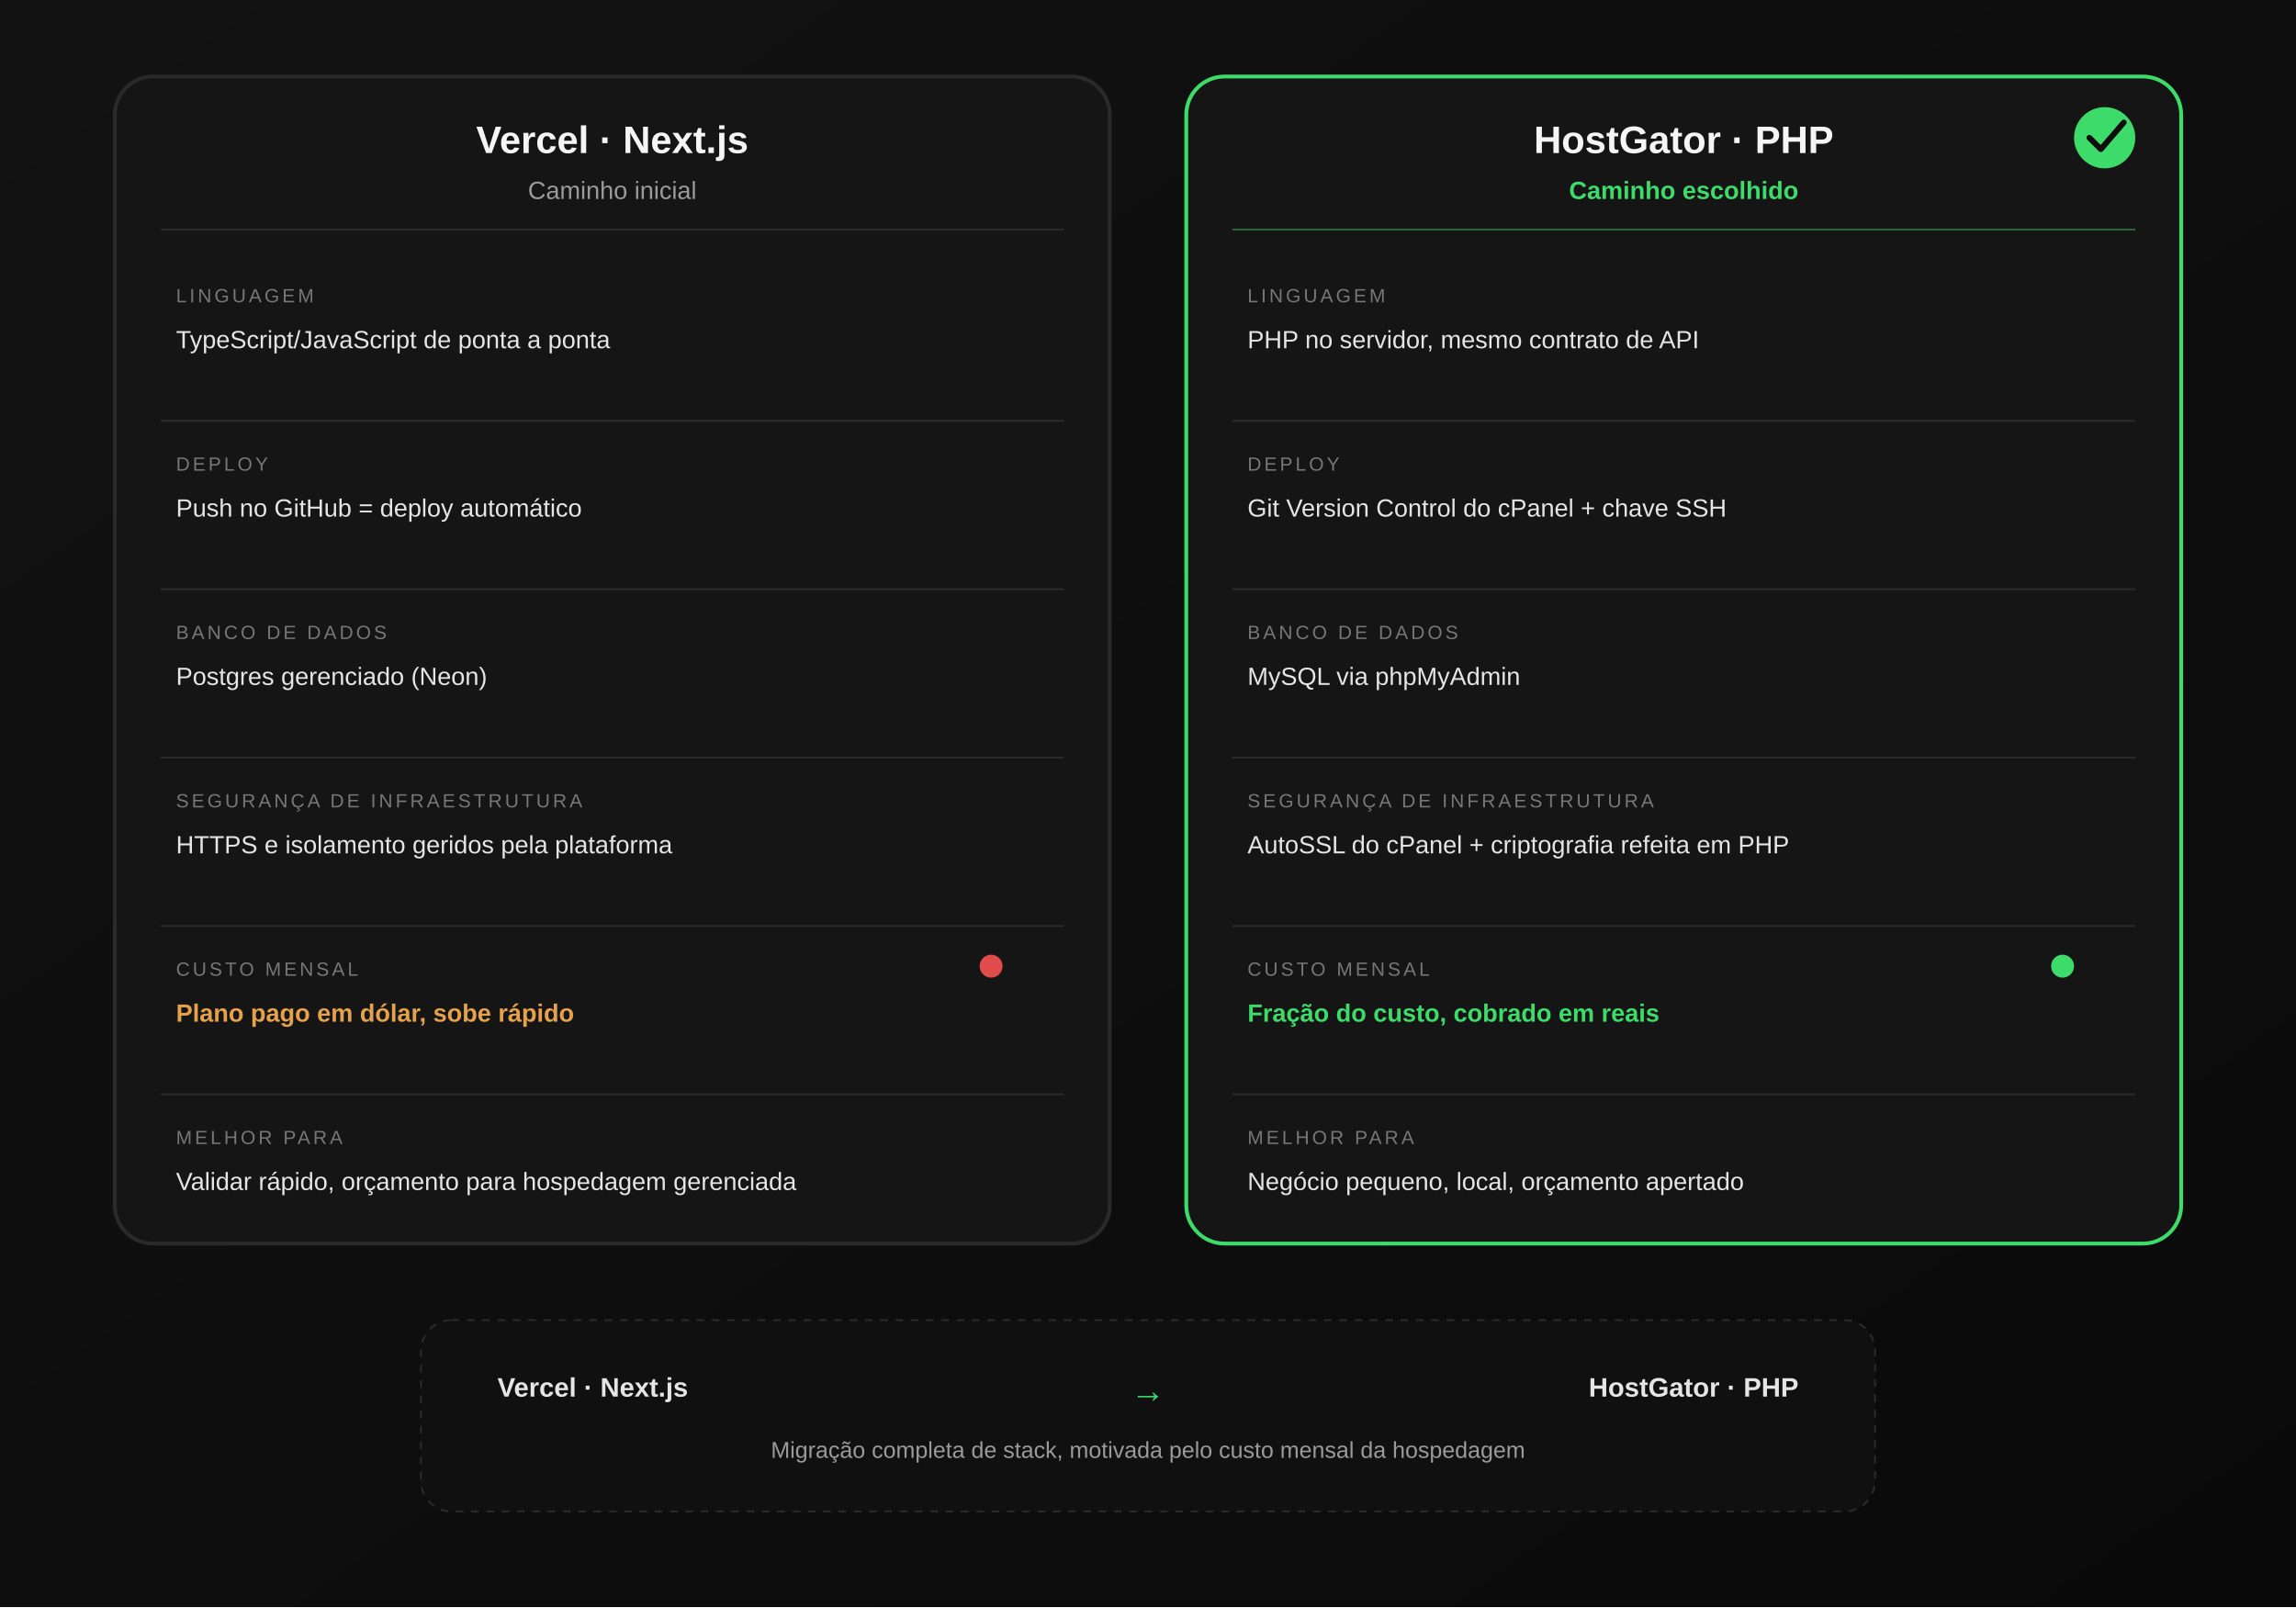
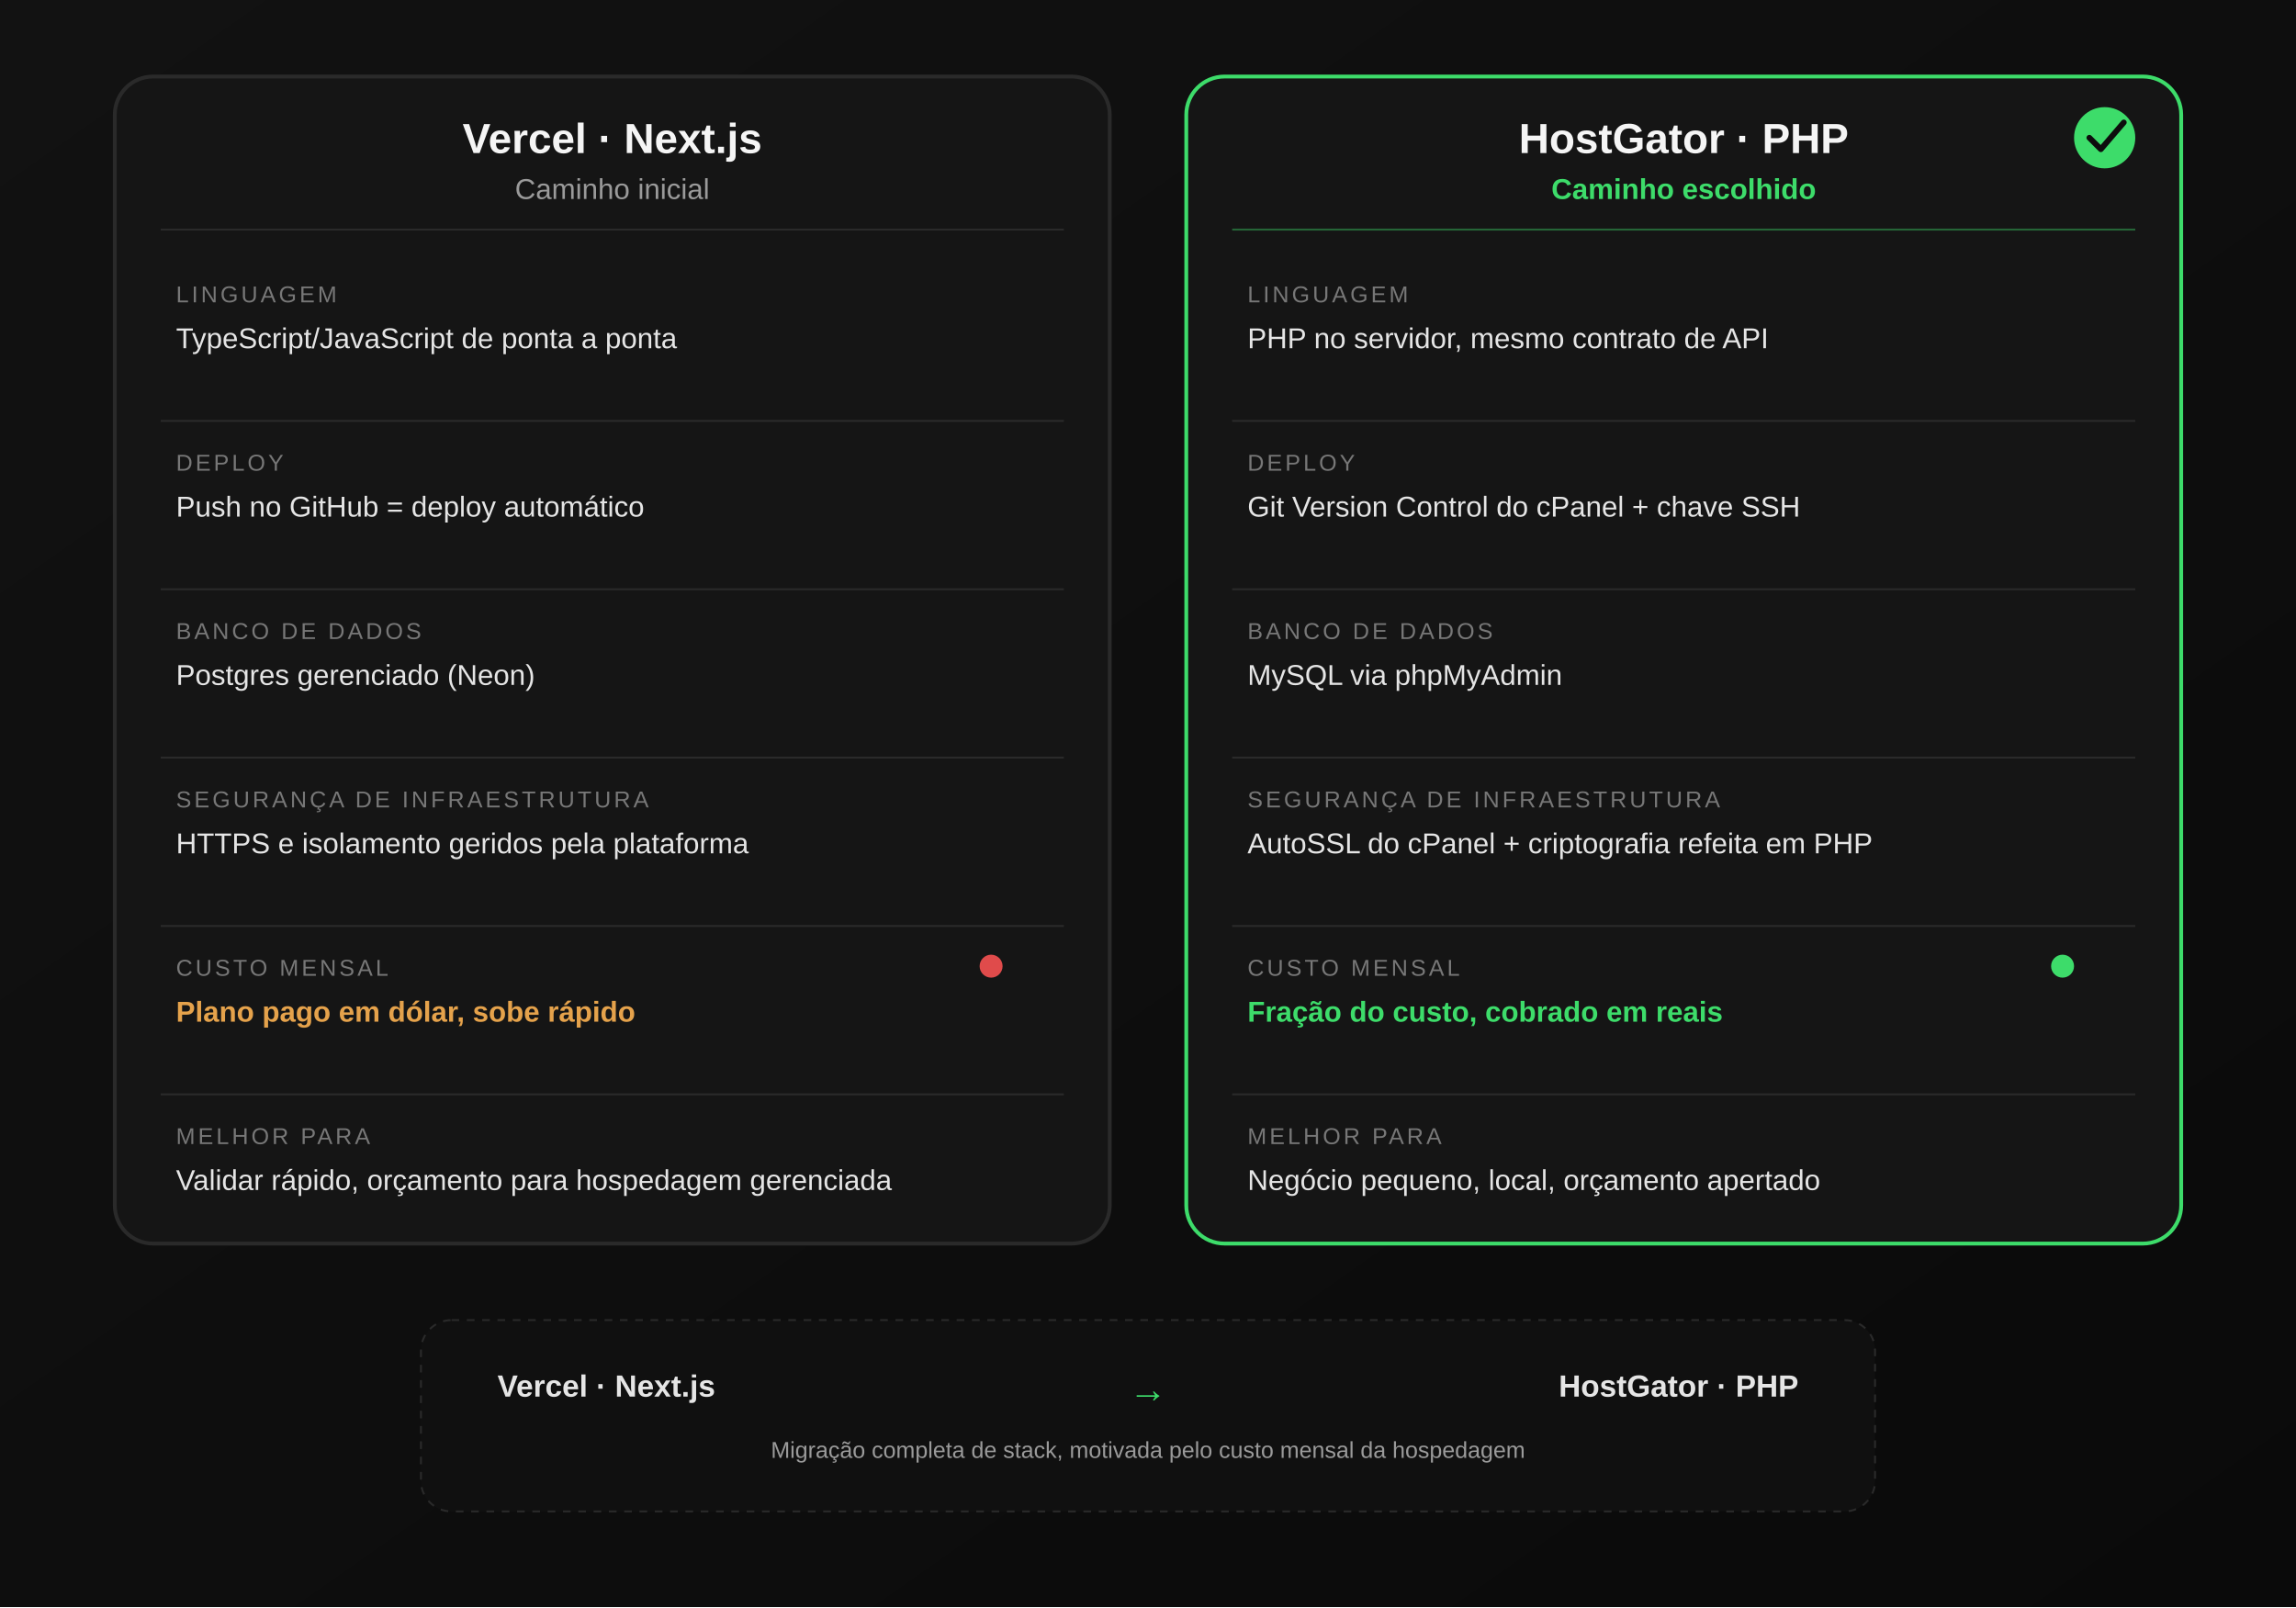
<svg xmlns="http://www.w3.org/2000/svg" viewBox="0 0 1200 840">
  <defs>
    <linearGradient id="bgCmpPt" x1="0" y1="0" x2="1" y2="1">
      <stop offset="0%" stop-color="#121212" />
      <stop offset="100%" stop-color="#0a0a0a" />
    </linearGradient>
  </defs>
  <rect width="1200" height="840" fill="url(#bgCmpPt)" />
  <rect x="60" y="40" width="520" height="610" rx="20" fill="#151515" stroke="#2a2a2a" stroke-width="2" />
-   <text x="320" y="80" text-anchor="middle" fill="#f5f5f5" font-family="Arial, sans-serif" font-size="20" font-weight="700">Vercel · Next.js</text>
-   <text x="320" y="104" text-anchor="middle" fill="#9a9a9a" font-family="Arial, sans-serif" font-size="13">Caminho inicial</text>
+   <text x="320" y="80" text-anchor="middle" fill="#f5f5f5" font-family="Arial, sans-serif" font-size="22" font-weight="700">Vercel · Next.js</text>
+   <text x="320" y="104" text-anchor="middle" fill="#9a9a9a" font-family="Arial, sans-serif" font-size="15">Caminho inicial</text>
  <line x1="84" y1="120" x2="556" y2="120" stroke="#2a2a2a" />
  <rect x="620" y="40" width="520" height="610" rx="20" fill="#151515" stroke="#3ddc6a" stroke-width="2" />
-   <text x="880" y="80" text-anchor="middle" fill="#f5f5f5" font-family="Arial, sans-serif" font-size="20" font-weight="700">HostGator · PHP</text>
-   <text x="880" y="104" text-anchor="middle" fill="#3ddc6a" font-family="Arial, sans-serif" font-size="13" font-weight="700">Caminho escolhido</text>
+   <text x="880" y="80" text-anchor="middle" fill="#f5f5f5" font-family="Arial, sans-serif" font-size="22" font-weight="700">HostGator · PHP</text>
+   <text x="880" y="104" text-anchor="middle" fill="#3ddc6a" font-family="Arial, sans-serif" font-size="15" font-weight="700">Caminho escolhido</text>
  <circle cx="1100" cy="72" r="16" fill="#3ddc6a" />
  <path d="M1092 72 l6 6 l12 -14" fill="none" stroke="#0d0d0d" stroke-width="3" stroke-linecap="round" stroke-linejoin="round" />
  <line x1="644" y1="120" x2="1116" y2="120" stroke="#3ddc6a" stroke-opacity="0.4" />
  <g font-family="Arial, sans-serif">
-     <text x="92" y="158" fill="#777777" font-size="10" letter-spacing="1.5">LINGUAGEM</text>
-     <text x="92" y="182" fill="#e5e5e5" font-size="13">TypeScript/JavaScript de ponta a ponta</text>
+     <text x="92" y="158" fill="#777777" font-size="12" letter-spacing="1.5">LINGUAGEM</text>
+     <text x="92" y="182" fill="#e5e5e5" font-size="15">TypeScript/JavaScript de ponta a ponta</text>
    <line x1="84" y1="220" x2="556" y2="220" stroke="#2a2a2a" />
-     <text x="652" y="158" fill="#777777" font-size="10" letter-spacing="1.5">LINGUAGEM</text>
-     <text x="652" y="182" fill="#e5e5e5" font-size="13">PHP no servidor, mesmo contrato de API</text>
+     <text x="652" y="158" fill="#777777" font-size="12" letter-spacing="1.5">LINGUAGEM</text>
+     <text x="652" y="182" fill="#e5e5e5" font-size="15">PHP no servidor, mesmo contrato de API</text>
    <line x1="644" y1="220" x2="1116" y2="220" stroke="#2a2a2a" />
-     <text x="92" y="246" fill="#777777" font-size="10" letter-spacing="1.5">DEPLOY</text>
-     <text x="92" y="270" fill="#e5e5e5" font-size="13">Push no GitHub = deploy automático</text>
+     <text x="92" y="246" fill="#777777" font-size="12" letter-spacing="1.5">DEPLOY</text>
+     <text x="92" y="270" fill="#e5e5e5" font-size="15">Push no GitHub = deploy automático</text>
    <line x1="84" y1="308" x2="556" y2="308" stroke="#2a2a2a" />
-     <text x="652" y="246" fill="#777777" font-size="10" letter-spacing="1.5">DEPLOY</text>
-     <text x="652" y="270" fill="#e5e5e5" font-size="13">Git Version Control do cPanel + chave SSH</text>
+     <text x="652" y="246" fill="#777777" font-size="12" letter-spacing="1.5">DEPLOY</text>
+     <text x="652" y="270" fill="#e5e5e5" font-size="15">Git Version Control do cPanel + chave SSH</text>
    <line x1="644" y1="308" x2="1116" y2="308" stroke="#2a2a2a" />
-     <text x="92" y="334" fill="#777777" font-size="10" letter-spacing="1.5">BANCO DE DADOS</text>
-     <text x="92" y="358" fill="#e5e5e5" font-size="13">Postgres gerenciado (Neon)</text>
+     <text x="92" y="334" fill="#777777" font-size="12" letter-spacing="1.5">BANCO DE DADOS</text>
+     <text x="92" y="358" fill="#e5e5e5" font-size="15">Postgres gerenciado (Neon)</text>
    <line x1="84" y1="396" x2="556" y2="396" stroke="#2a2a2a" />
-     <text x="652" y="334" fill="#777777" font-size="10" letter-spacing="1.5">BANCO DE DADOS</text>
-     <text x="652" y="358" fill="#e5e5e5" font-size="13">MySQL via phpMyAdmin</text>
+     <text x="652" y="334" fill="#777777" font-size="12" letter-spacing="1.5">BANCO DE DADOS</text>
+     <text x="652" y="358" fill="#e5e5e5" font-size="15">MySQL via phpMyAdmin</text>
    <line x1="644" y1="396" x2="1116" y2="396" stroke="#2a2a2a" />
-     <text x="92" y="422" fill="#777777" font-size="10" letter-spacing="1.5">SEGURANÇA DE INFRAESTRUTURA</text>
-     <text x="92" y="446" fill="#e5e5e5" font-size="13">HTTPS e isolamento geridos pela plataforma</text>
+     <text x="92" y="422" fill="#777777" font-size="12" letter-spacing="1.5">SEGURANÇA DE INFRAESTRUTURA</text>
+     <text x="92" y="446" fill="#e5e5e5" font-size="15">HTTPS e isolamento geridos pela plataforma</text>
    <line x1="84" y1="484" x2="556" y2="484" stroke="#2a2a2a" />
-     <text x="652" y="422" fill="#777777" font-size="10" letter-spacing="1.5">SEGURANÇA DE INFRAESTRUTURA</text>
-     <text x="652" y="446" fill="#e5e5e5" font-size="13">AutoSSL do cPanel + criptografia refeita em PHP</text>
+     <text x="652" y="422" fill="#777777" font-size="12" letter-spacing="1.5">SEGURANÇA DE INFRAESTRUTURA</text>
+     <text x="652" y="446" fill="#e5e5e5" font-size="15">AutoSSL do cPanel + criptografia refeita em PHP</text>
    <line x1="644" y1="484" x2="1116" y2="484" stroke="#2a2a2a" />
-     <text x="92" y="510" fill="#777777" font-size="10" letter-spacing="1.5">CUSTO MENSAL</text>
+     <text x="92" y="510" fill="#777777" font-size="12" letter-spacing="1.5">CUSTO MENSAL</text>
    <circle cx="518" cy="505" r="6" fill="#e04b4b" />
-     <text x="92" y="534" fill="#e5a24b" font-size="13" font-weight="700">Plano pago em dólar, sobe rápido</text>
+     <text x="92" y="534" fill="#e5a24b" font-size="15" font-weight="700">Plano pago em dólar, sobe rápido</text>
    <line x1="84" y1="572" x2="556" y2="572" stroke="#2a2a2a" />
-     <text x="652" y="510" fill="#777777" font-size="10" letter-spacing="1.5">CUSTO MENSAL</text>
+     <text x="652" y="510" fill="#777777" font-size="12" letter-spacing="1.5">CUSTO MENSAL</text>
    <circle cx="1078" cy="505" r="6" fill="#3ddc6a" />
-     <text x="652" y="534" fill="#3ddc6a" font-size="13" font-weight="700">Fração do custo, cobrado em reais</text>
+     <text x="652" y="534" fill="#3ddc6a" font-size="15" font-weight="700">Fração do custo, cobrado em reais</text>
    <line x1="644" y1="572" x2="1116" y2="572" stroke="#2a2a2a" />
-     <text x="92" y="598" fill="#777777" font-size="10" letter-spacing="1.5">MELHOR PARA</text>
-     <text x="92" y="622" fill="#e5e5e5" font-size="13">Validar rápido, orçamento para hospedagem gerenciada</text>
-     <text x="652" y="598" fill="#777777" font-size="10" letter-spacing="1.5">MELHOR PARA</text>
-     <text x="652" y="622" fill="#e5e5e5" font-size="13">Negócio pequeno, local, orçamento apertado</text>
+     <text x="92" y="598" fill="#777777" font-size="12" letter-spacing="1.5">MELHOR PARA</text>
+     <text x="92" y="622" fill="#e5e5e5" font-size="15">Validar rápido, orçamento para hospedagem gerenciada</text>
+     <text x="652" y="598" fill="#777777" font-size="12" letter-spacing="1.5">MELHOR PARA</text>
+     <text x="652" y="622" fill="#e5e5e5" font-size="15">Negócio pequeno, local, orçamento apertado</text>
  </g>
  <g font-family="Arial, sans-serif">
    <rect x="220" y="690" width="760" height="100" rx="16" fill="#101010" stroke="#2a2a2a" stroke-dasharray="4 4" />
-     <text x="260" y="730" fill="#e5e5e5" font-size="14" font-weight="700">Vercel · Next.js</text>
-     <text x="600" y="733" text-anchor="middle" fill="#3ddc6a" font-size="18">→</text>
-     <text x="940" y="730" text-anchor="end" fill="#e5e5e5" font-size="14" font-weight="700">HostGator · PHP</text>
+     <text x="260" y="730" fill="#e5e5e5" font-size="16" font-weight="700">Vercel · Next.js</text>
+     <text x="600" y="733" text-anchor="middle" fill="#3ddc6a" font-size="20">→</text>
+     <text x="940" y="730" text-anchor="end" fill="#e5e5e5" font-size="16" font-weight="700">HostGator · PHP</text>
    <text x="600" y="762" text-anchor="middle" fill="#9a9a9a" font-size="12">Migração completa de stack, motivada pelo custo mensal da hospedagem</text>
  </g>
</svg>
